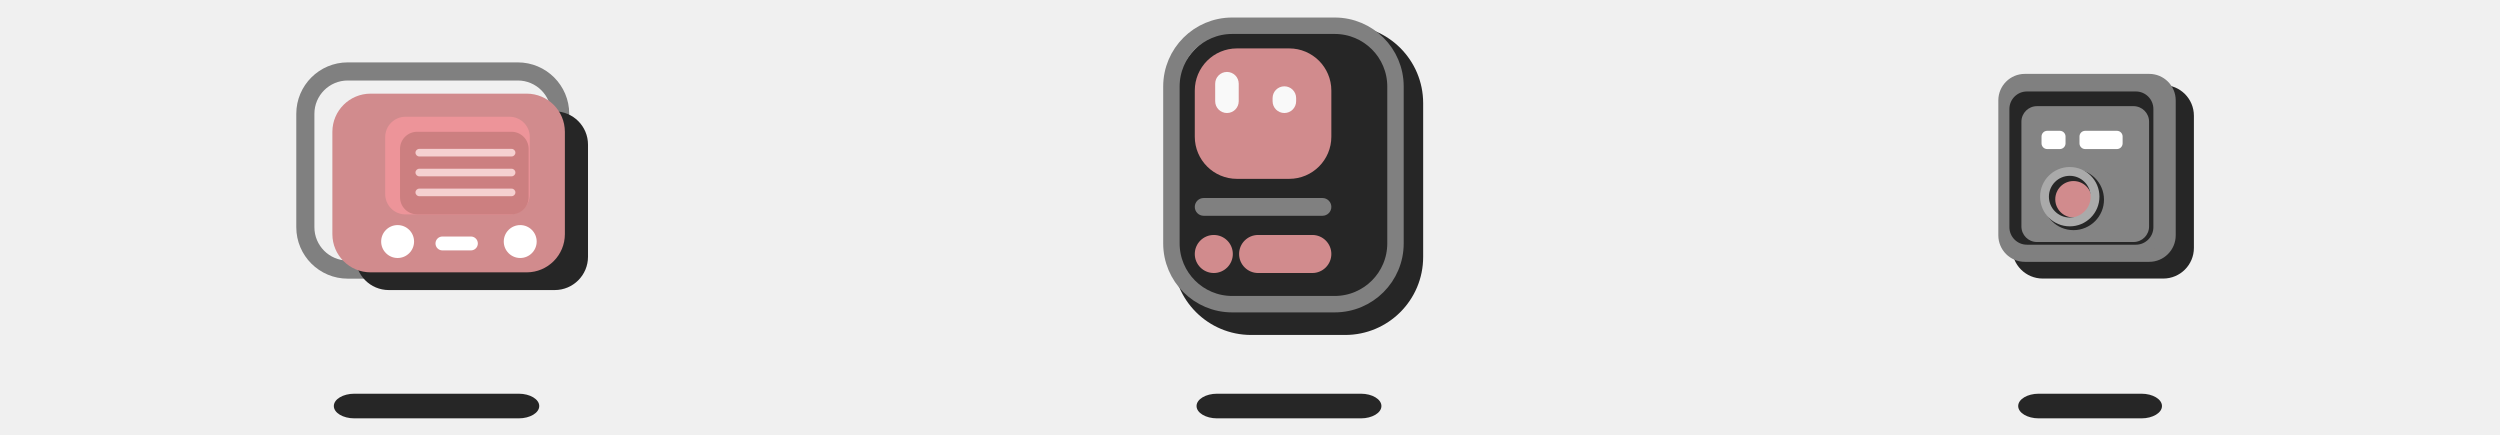
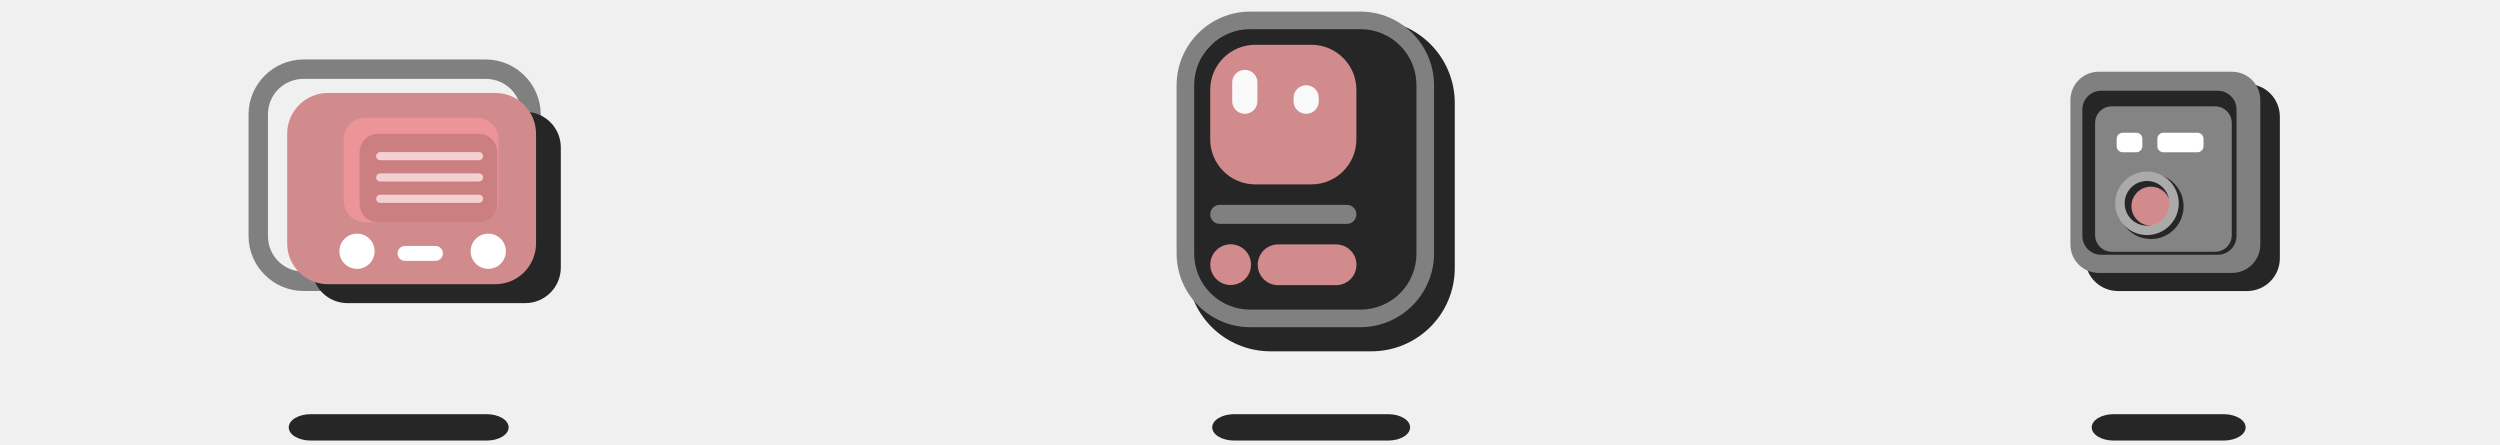
- <svg xmlns="http://www.w3.org/2000/svg" viewBox="0 0 121.708 21.167">
-   <g transform="translate(-.748 -275.833)">
-     <g transform="translate(-75.306 -116.7)">
-       <rect ry="2.064" y="396.011" x="90.919" height="9.647" width="12.406" fill="none" stroke="gray" stroke-width=".882" />
-       <rect ry="1.621" y="397.954" x="93.361" height="8.7" width="11.319" fill="#262626" />
-       <rect ry="1.861" y="397.092" x="92.235" height="8.7" width="11.319" fill="#d18b8d" />
-       <g transform="translate(1.455)" fill="#fff">
-         <circle cx="99.925" cy="404.292" r=".801">
-           <animate id="r2e11" begin="5s;r2e12.end+5s" attributeName="r" from=".801" to="0" dur="0.1s" calcMode="paced" />
-           <animate id="r2e12" begin="r2e11.end" attributeName="r" from="0" to=".801" dur="0.1s" calcMode="paced" />
-         </circle>
-         <circle cx="93.956" cy="404.292" r=".801">
-           <animate begin="r2e11.begin" attributeName="r" from=".801" to="0" dur="0.1s" calcMode="paced" />
-           <animate begin="r2e12.begin" attributeName="r" from="0" to=".801" dur="0.1s" calcMode="paced" />
-         </circle>
-         <rect width="2.062" height=".677" x="95.8" y="404.047" ry=".338" />
+ <svg xmlns="http://www.w3.org/2000/svg" width="450" height="80">
+   <path d="M104.9 44.333s22.069-11.953 49.294-11.953c27.23 0 49.298 11.953 49.298 11.953" fill="none" stroke="#d18b8d" stroke-width="3" stroke-linecap="round" stroke-linejoin="round" stroke-dasharray="100 150" stroke-dashoffset="100">
+     <animate id="j" begin="0s;a.end+1s" attributeName="stroke-dashoffset" from="100" to="-1150" dur="2s" fill="freeze" calcMode="linear" />
+   </path>
+   <path d="M203.49 32.393s-22.069 11.953-49.294 11.953c-27.226 0-49.294-11.953-49.294-11.953" fill="none" stroke="gray" stroke-width="3.166" stroke-linecap="round" stroke-linejoin="round" stroke-dasharray="100 150" stroke-dashoffset="100">
+     <animate id="a" begin="b.end" attributeName="stroke-dashoffset" from="100" to="-1150" dur="2s" fill="freeze" calcMode="linear" />
+   </path>
+   <path d="M267.6 37.257h64.101a7.51 7.51 0 1 0 0-15.02 7.51 7.51 0 0 0 0 15.02h31.753" fill="none" stroke="#d18b8d" stroke-width="3.166" stroke-linecap="round" stroke-linejoin="round" stroke-dasharray="100 150" stroke-dashoffset="100">
+     <animate id="d" begin="c.end" attributeName="stroke-dashoffset" from="100" to="-1150" dur="2s" fill="freeze" calcMode="linear" />
+   </path>
+   <path d="M366.36 37.288h-95.739" fill="none" stroke="gray" stroke-width="3.166" stroke-linecap="round" stroke-linejoin="round" stroke-dasharray="100 150" stroke-dashoffset="100">
+     <animate id="k" begin="d.end+0.5s" attributeName="stroke-dashoffset" from="100" to="-1150" dur="2s" fill="freeze" calcMode="linear" />
+   </path>
+   <g>
+     <path d="M54.652 10.707c-5.462 0-9.914 4.452-9.914 9.914v21.844c0 5.462 4.452 9.914 9.914 9.914h32.762c5.462 0 9.914-4.452 9.914-9.914V20.62c0-5.462-4.452-9.914-9.914-9.914zm0 3.492h32.762c3.589 0 6.424 2.833 6.424 6.422v21.844c0 3.589-2.835 6.424-6.424 6.424H54.652c-3.588 0-6.423-2.835-6.423-6.424V20.62c0-3.589 2.835-6.422 6.423-6.422z" style="line-height:normal;font-variant-ligatures:normal;font-variant-position:normal;font-variant-caps:normal;font-variant-numeric:normal;font-variant-alternates:normal;font-feature-settings:normal;text-indent:0;text-align:start;text-decoration-line:none;text-decoration-style:solid;text-decoration-color:#000;text-transform:none;text-orientation:mixed;white-space:normal;shape-padding:0;isolation:auto;mix-blend-mode:normal;solid-color:#000;solid-opacity:1" color="#000" font-weight="400" font-family="sans-serif" overflow="visible" fill="gray" />
+     <g>
+       <path d="M62.564 20.131H94.53a6.402 6.402 0 0 1 6.416 6.416v21.601a6.402 6.402 0 0 1-6.416 6.416H62.564a6.402 6.402 0 0 1-6.416-6.416V26.547a6.402 6.402 0 0 1 6.416-6.416z" fill="#262626" />
+       <g>
+         <path d="M59.058 16.727h30.067a7.35 7.35 0 0 1 7.365 7.365v19.702a7.35 7.35 0 0 1-7.365 7.366H59.058a7.35 7.35 0 0 1-7.366-7.366V24.092a7.35 7.35 0 0 1 7.366-7.365z" fill="#d18b8d" />
+         <g>
+           <g>
+             <path d="M91.056 45.224a3.17 3.17 0 0 1-3.17 3.17 3.17 3.17 0 0 1-3.17-3.17 3.17 3.17 0 0 1 3.17-3.17 3.17 3.17 0 0 1 3.17 3.17z" fill="#fff">
+               <animate id="e" begin="3s;e.end+10s" attributeName="d" from="m 91.056,45.224 a 3.17,3.17 0 0 1 -3.17,3.17 3.17,3.17 0 0 1 -3.17,-3.17 3.17,3.17 0 0 1 3.17,-3.17 3.17,3.17 0 0 1 3.17,3.17 z" to="m 88.773,45.224 a 0.887,0.887 0 0 1 -0.887,0.887 0.887,0.887 0 0 1 -0.887,-0.887 0.887,0.887 0 0 1 0.887,-0.887 0.887,0.887 0 0 1 0.887,0.887 z" dur="0.1s" calcMode="linear" />
+             </path>
+             <path d="M67.432 45.224a3.17 3.17 0 0 1-3.17 3.17 3.17 3.17 0 0 1-3.17-3.17 3.17 3.17 0 0 1 3.17-3.17 3.17 3.17 0 0 1 3.17 3.17z" fill="#fff">
+               <animate begin="e.begin" end="r1fe1.end" attributeName="d" from="m 67.432,45.224 a 3.17,3.17 0 0 1 -3.17,3.17 3.17,3.17 0 0 1 -3.17,-3.17 3.17,3.17 0 0 1 3.17,-3.17 3.17,3.17 0 0 1 3.17,3.17 z" to="m 65.149,45.224 a 0.887,0.887 0 0 1 -0.887,0.887 0.887,0.887 0 0 1 -0.887,-0.887 0.887,0.887 0 0 1 0.887,-0.887 0.887,0.887 0 0 1 0.887,0.887 z" dur="0.1s" calcMode="linear" />
+             </path>
+             <animateMotion id="f" begin="1s;f.end+2s" from="0.3,0.5" to="0,0.3" dur="5s" calcMode="discrete" />
+           </g>
+           <path d="M72.898 44.274h5.485c.741 0 1.338.597 1.338 1.338v.004c0 .74-.597 1.337-1.338 1.337h-5.485a1.335 1.335 0 0 1-1.338-1.337v-.004c0-.741.597-1.338 1.338-1.338z" fill="#fff" />
+           <animateMotion begin="f.begin" end="r1ff1b.end" from="1.2,0.5" to="0,1.2" dur="5s" calcMode="discrete" />
+         </g>
+         <path d="M65.781 21.2H85.82a3.902 3.902 0 0 1 3.91 3.91V36.11a3.902 3.902 0 0 1-3.91 3.91H65.78a3.902 3.902 0 0 1-3.91-3.91V25.11a3.902 3.902 0 0 1 3.91-3.91z" fill="#ed9499" />
+         <path d="M68.03 24.089h18.174a3.298 3.298 0 0 1 3.305 3.305v9.304a3.298 3.298 0 0 1-3.305 3.305H68.03a3.298 3.298 0 0 1-3.305-3.305v-9.304a3.298 3.298 0 0 1 3.305-3.305z" fill="#cc7f80" />
+         <g fill="#f5d0d0">
+           <path d="M68.437 27.374h17.787a.73.73 0 1 1 0 1.46H68.437a.73.73 0 1 1 0-1.46zM68.437 31.213h17.787a.73.73 0 1 1 0 1.46H68.437a.73.73 0 1 1 0-1.46zM68.437 35.052h17.787a.73.73 0 1 1 0 1.46H68.437a.73.73 0 1 1 0-1.46z" />
+         </g>
+         <animateMotion begin="f.begin" from="0,0" to="1,0" dur="0.2s" fill="freeze" calcMode="linear" />
+         <animateMotion begin="f.end" from="1,0" to="0,0" dur="0.2s" fill="freeze" calcMode="linear" />
      </g>
-       <g transform="translate(1.455)">
-         <rect width="7.039" height="4.755" x="93.352" y="398.217" ry=".988" fill="#ed9499" />
-         <rect width="6.262" height="4.021" x="94.073" y="398.948" ry=".835" fill="#cc7f80" />
-         <g transform="translate(-.023 .21)" fill="#f5d0d0">
-           <rect ry=".185" y="399.571" x="94.849" height=".369" width="4.864" />
-           <rect ry=".185" y="400.538" x="94.849" height=".369" width="4.864" />
-           <rect ry=".185" y="401.506" x="94.849" height=".369" width="4.864" />
+       <animateMotion id="h" begin="g.begin;r1ba2.end" from="0,0" to="0,2" dur="1s" fill="freeze" calcMode="linear" />
+       <animateMotion begin="h.end" from="0,2" to="0,0" dur="1s" fill="freeze" calcMode="linear" />
+     </g>
+     <animateMotion id="g" begin="0s;i.end" from="0,0" to="0,3" dur="1s" fill="freeze" calcMode="linear" />
+     <animateMotion id="i" begin="g.end" from="0,3" to="0,0" dur="1s" fill="freeze" calcMode="linear" />
+   </g>
+   <path d="M55.93 74.551h31.663c2.193 0 3.958 1.06 3.958 2.375S89.786 79.3 87.593 79.3H55.931c-2.193 0-3.958-1.059-3.958-2.374 0-1.316 1.765-2.375 3.958-2.375z" fill="#262626">
+     <animate begin="g.begin" end="r1bb1.end" attributeName="d" from="m 60.269,74.551 h 22.987 c 1.592,0 2.873,1.059 2.873,2.375 0,1.316 -1.282,2.375 -2.873,2.375 h -22.987 c -1.592,0 -2.873,-1.059 -2.873,-2.375 0,-1.316 1.282,-2.375 2.873,-2.375 z" to="m 55.931,74.551 h 31.662 c 2.193,0 3.958,1.059 3.958,2.375 0,1.316 -1.765,2.375 -3.958,2.375 h -31.662 c -2.193,0 -3.958,-1.059 -3.958,-2.375 0,-1.316 1.765,-2.375 3.958,-2.375 z" dur="1s" fill="freeze" calcMode="linear" />
+     <animate begin="i.begin" end="r1bb2.end" attributeName="d" from="m 55.931,74.551 h 31.662 c 2.193,0 3.958,1.059 3.958,2.375 0,1.316 -1.765,2.375 -3.958,2.375 h -31.662 c -2.193,0 -3.958,-1.059 -3.958,-2.375 0,-1.316 1.765,-2.375 3.958,-2.375 z" to="m 60.269,74.551 h 22.987 c 1.592,0 2.873,1.059 2.873,2.375 0,1.316 -1.282,2.375 -2.873,2.375 h -22.987 c -1.592,0 -2.873,-1.059 -2.873,-2.375 0,-1.316 1.282,-2.375 2.873,-2.375 z" dur="1s" fill="freeze" calcMode="linear" />
+   </path>
+   <g>
+     <path d="M228.714 3.548h18.122c8.323 0 15.024 6.7 15.024 15.024v29.64c0 8.323-6.7 15.024-15.024 15.024h-18.122c-8.323 0-15.024-6.7-15.024-15.024v-29.64c0-8.323 6.7-15.024 15.024-15.024z" fill="#262626" />
+     <g>
+       <path style="line-height:normal;font-variant-ligatures:normal;font-variant-position:normal;font-variant-caps:normal;font-variant-numeric:normal;font-variant-alternates:normal;font-feature-settings:normal;text-indent:0;text-align:start;text-decoration-line:none;text-decoration-style:solid;text-decoration-color:#000;text-transform:none;text-orientation:mixed;white-space:normal;shape-padding:0;isolation:auto;mix-blend-mode:normal;solid-color:#000;solid-opacity:1" d="M225.08 2.084c-7.337 0-13.293 5.955-13.293 13.293v30.227c0 7.337 5.956 13.294 13.293 13.294h19.756c7.337 0 13.293-5.957 13.293-13.294V15.377c0-7.338-5.956-13.293-13.293-13.293zm0 3.166h19.756a10.07 10.07 0 0 1 10.127 10.127v30.227a10.071 10.071 0 0 1-10.127 10.128H225.08a10.071 10.071 0 0 1-10.127-10.128V15.377A10.07 10.07 0 0 1 225.08 5.25z" color="#000" font-weight="400" font-family="sans-serif" overflow="visible" fill="gray" />
+       <g>
+         <path d="M230.055 43.997h10.444a3.657 3.657 0 0 1 3.665 3.665 3.657 3.657 0 0 1-3.665 3.665h-10.444a3.657 3.657 0 0 1-3.665-3.665 3.657 3.657 0 0 1 3.665-3.665zM225.185 47.638a3.665 3.665 0 0 1-3.665 3.665 3.665 3.665 0 0 1-3.665-3.665 3.665 3.665 0 0 1 3.665-3.665 3.665 3.665 0 0 1 3.665 3.665zM225.961 8.06h10.069c4.499 0 8.121 3.622 8.121 8.121v8.89c0 4.499-3.622 8.12-8.121 8.12H225.96a8.104 8.104 0 0 1-8.121-8.12v-8.89c0-4.499 3.622-8.121 8.121-8.121z" fill="#d18b8d" />
+         <g>
+           <path d="M224.068 12.572a2.263 2.263 0 0 1 2.268 2.268v3.38a2.263 2.263 0 0 1-2.268 2.268 2.263 2.263 0 0 1-2.268-2.268v-3.38a2.263 2.263 0 0 1 2.268-2.268z" fill="#f9f9f9">
+             <animate begin="c.begin" attributeName="d" from="m 224.068,12.572 c 1.256,0 2.268,1.011 2.268,2.268 v 3.38 c 0,1.256 -1.011,2.268 -2.268,2.268 -1.256,0 -2.268,-1.011 -2.268,-2.268 V 14.84 c 0,-1.256 1.011,-2.268 2.268,-2.268 z" to="m 224.068,15.498 c 1.256,0 2.268,1.011 2.268,2.268 v 0.454 c 0,1.256 -1.011,2.268 -2.268,2.268 -1.256,0 -2.268,-1.011 -2.268,-2.268 v -0.454 c 0,-1.256 1.011,-2.268 2.268,-2.268 z" dur="0.1s" fill="freeze" calcMode="linear" />
+             <animate begin="b.begin" attributeName="d" from="m 224.068,15.498 c 1.256,0 2.268,1.011 2.268,2.268 v 0.454 c 0,1.256 -1.011,2.268 -2.268,2.268 -1.256,0 -2.268,-1.011 -2.268,-2.268 v -0.454 c 0,-1.256 1.011,-2.268 2.268,-2.268 z" to="m 224.068,12.572 c 1.256,0 2.268,1.011 2.268,2.268 v 3.38 c 0,1.256 -1.011,2.268 -2.268,2.268 -1.256,0 -2.268,-1.011 -2.268,-2.268 V 14.84 c 0,-1.256 1.011,-2.268 2.268,-2.268 z" dur="0.1s" fill="freeze" calcMode="linear" />
+           </path>
+           <path d="M235.108 15.342a2.263 2.263 0 0 1 2.268 2.268v.61a2.263 2.263 0 0 1-2.268 2.267 2.263 2.263 0 0 1-2.268-2.268v-.61a2.263 2.263 0 0 1 2.268-2.267z" fill="#f9f9f9">
+             <animate begin="c.begin" attributeName="d" from="m 235.108,15.342 c 1.256,0 2.268,1.011 2.268,2.268 v 0.61 c 0,1.256 -1.011,2.268 -2.268,2.268 -1.256,0 -2.268,-1.011 -2.268,-2.268 v -0.61 c 0,-1.256 1.011,-2.268 2.268,-2.268 z" to="m 235.108,12.82 c 1.256,0 2.268,1.011 2.268,2.268 V 18.219 c 0,1.256 -1.011,2.268 -2.268,2.268 -1.256,0 -2.268,-1.011 -2.268,-2.268 v -3.132 c 0,-1.256 1.011,-2.268 2.268,-2.268 z" dur="0.1s" fill="freeze" calcMode="linear" />
+             <animate begin="b.begin" attributeName="d" from="m 235.108,12.82 c 1.256,0 2.268,1.011 2.268,2.268 V 18.219 c 0,1.256 -1.011,2.268 -2.268,2.268 -1.256,0 -2.268,-1.011 -2.268,-2.268 v -3.132 c 0,-1.256 1.011,-2.268 2.268,-2.268 z" to="m 235.108,15.342 c 1.256,0 2.268,1.011 2.268,2.268 v 0.61 c 0,1.256 -1.011,2.268 -2.268,2.268 -1.256,0 -2.268,-1.011 -2.268,-2.268 v -0.61 c 0,-1.256 1.011,-2.268 2.268,-2.268 z" dur="0.1s" fill="freeze" calcMode="linear" />
+           </path>
+           <animateMotion begin="c.begin" from="0,0" to="5,0" dur="0.2s" fill="freeze" calcMode="linear" />
+           <animateMotion begin="b.begin" from="5,0" to="0,0" dur="0.2s" fill="freeze" calcMode="linear" />
        </g>
+         <path d="M219.554 36.873h22.883c.95 0 1.714.763 1.714 1.712 0 .948-.764 1.712-1.714 1.712h-22.883c-.95 0-1.714-.764-1.714-1.712 0-.949.764-1.712 1.714-1.712z" fill="gray" />
+         <animateMotion id="c" begin="j.end" from="0,0" to="7,0" dur="0.2s" fill="freeze" calcMode="linear" />
+         <animateMotion id="b" begin="k.end" from="7,0" to="0,0" dur="0.2s" fill="freeze" calcMode="linear" />
      </g>
-       <animateMotion id="r2ud1" begin="0s;r2ud2.end" from="0,0" to="0,1" dur="1s" calcMode="paced" />
-       <animateMotion id="r2ud2" begin="r2ud1.end" from="0,1" to="0,0" dur="1s" calcMode="paced" />
+       <animateMotion begin="l.begin" from="0,0" to="0,2" dur="1.5s" fill="freeze" calcMode="linear" />
+       <animateMotion begin="m.begin" from="0,2" to="0,0" dur="1.5s" fill="freeze" calcMode="linear" />
    </g>
-     <rect width="10" height="1.2" x="17" y="295" ry="1" fill="#262626">
-       <animate id="r2ssw1" begin="0s;r2ssw2.end" attributeName="width" from="10" to="11" dur="1s" calcMode="paced" />
-       <animate id="r2ssw2" begin="r2ssw1.end" attributeName="width" from="11" to="10" dur="1s" calcMode="paced" />
-       <animate id="r2ssx1" begin="0s;r2ssx2.end" attributeName="x" from="17" to="16.5" dur="1s" calcMode="paced" />
-       <animate id="r2ssx2" begin="r2ssx1.end" attributeName="x" from="16.5" to="17" dur="1s" calcMode="paced" />
-     </rect>
+     <animateMotion id="l" begin="0;m.end" from="0,0" to="0,2" dur="1.7s" fill="freeze" calcMode="linear" />
+     <animateMotion id="m" begin="l.end" from="0,2" to="0,0" dur="1.7s" fill="freeze" calcMode="linear" />
  </g>
-   <g transform="translate(-.748 -275.833)">
+   <path d="M222.158 74.551h27.704c2.193 0 3.958 1.06 3.958 2.375s-1.765 2.374-3.958 2.374h-27.704c-2.193 0-3.958-1.059-3.958-2.374 0-1.316 1.765-2.375 3.958-2.375z" fill="#262626">
+     <animate begin="l.begin" end="r3ba1.end" attributeName="d" from="m 223.413,74.551 h 25.193 c 1.994,0 3.599,1.059 3.599,2.375 0,1.316 -1.605,2.375 -3.599,2.375 h -25.193 c -1.994,0 -3.599,-1.059 -3.599,-2.375 0,-1.316 1.605,-2.375 3.599,-2.375 z" to="m 222.158,74.551 h 27.704 c 2.193,0 3.958,1.059 3.958,2.375 0,1.316 -1.765,2.375 -3.958,2.375 h -27.704 c -2.193,0 -3.958,-1.059 -3.958,-2.375 0,-1.316 1.765,-2.375 3.958,-2.375 z" dur="1s" fill="freeze" calcMode="linear" />
+     <animate begin="m.begin" end="r3ba2.end" attributeName="d" from="m 222.158,74.551 h 27.704 c 2.193,0 3.958,1.059 3.958,2.375 0,1.316 -1.765,2.375 -3.958,2.375 h -27.704 c -2.193,0 -3.958,-1.059 -3.958,-2.375 0,-1.316 1.765,-2.375 3.958,-2.375 z" to="m 223.413,74.551 h 25.193 c 1.994,0 3.599,1.059 3.599,2.375 0,1.316 -1.605,2.375 -3.599,2.375 h -25.193 c -1.994,0 -3.599,-1.059 -3.599,-2.375 0,-1.316 1.605,-2.375 3.599,-2.375 z" dur="1s" fill="freeze" calcMode="linear" />
+   </path>
+   <g>
    <g>
-       <g transform="translate(-76.79 -117.665)">
-         <rect width="12.171" height="15.081" x="134.651" y="394.724" ry="3.796" fill="#262626" />
-         <rect width="10.909" height="13.555" x="134.566" y="394.751" ry="2.959" fill="none" stroke="gray" stroke-width=".8" />
-         <path d="M60.99 282.131a2.308 2.308 0 1 1 2.308 2.308v3.236" fill="none" stroke="#d18b8d" stroke-width="1.058" stroke-linecap="round" stroke-linejoin="round" stroke-dasharray="25.4,25.4" />
+       <path d="M381.245 15.105h23.224a5.892 5.892 0 0 1 5.905 5.905v25.472a5.892 5.892 0 0 1-5.905 5.905h-23.224a5.892 5.892 0 0 1-5.905-5.905V21.01a5.892 5.892 0 0 1 5.905-5.905z" fill="#262626" />
+       <g>
+         <path d="M377.783 14.155h23.968a3.854 3.854 0 0 1 3.863 3.863V44.02a3.854 3.854 0 0 1-3.863 3.863h-23.968a3.854 3.854 0 0 1-3.863-3.863V18.018a3.854 3.854 0 0 1 3.863-3.863z" fill="gray" stroke="gray" stroke-width="2.486" />
+         <g>
+           <path d="M378.21 16.332h20.984a3.373 3.373 0 0 1 3.38 3.38v22.765a3.373 3.373 0 0 1-3.38 3.38H378.21a3.373 3.373 0 0 1-3.38-3.38V19.712a3.373 3.373 0 0 1 3.38-3.38z" fill="#262626" />
+           <g>
+             <path d="M380.116 19.142h18.606a2.99 2.99 0 0 1 2.996 2.996v20.185a2.99 2.99 0 0 1-2.996 2.996h-18.606a2.99 2.99 0 0 1-2.996-2.996V22.138a2.99 2.99 0 0 1 2.996-2.996z" fill="#848484" />
+             <g>
+               <g>
+                 <path d="M382.1 23.891h2.426c.61 0 1.1.49 1.1 1.1v1.318c0 .61-.49 1.1-1.1 1.1H382.1c-.61 0-1.1-.49-1.1-1.1v-1.318c0-.61.49-1.1 1.1-1.1z" fill="#fff">
+                   <animate id="o" begin="5s;n.end+3s" attributeName="d" from="m 382.1,23.891 h 2.426 c 0.61,0 1.1,0.491 1.1,1.1 v 1.318 c 0,0.61 -0.491,1.1 -1.1,1.1 h -2.426 c -0.61,0 -1.1,-0.491 -1.1,-1.1 v -1.318 c 0,-0.61 0.491,-1.1 1.1,-1.1 z" to="m 382.1,23.891 4.04,0 c 0.61,0 1.1,0.491 1.1,1.1 v 1.318 c 0,0.61 -0.491,1.1 -1.1,1.1 l -4.04,0 c -0.61,0 -1.1,-0.491 -1.1,-1.1 v -1.318 c 0,-0.61 0.491,-1.1 1.1,-1.1 z" dur="0.1s" fill="freeze" calcMode="linear" />
+                   <animate id="n" begin="o.end+5s" attributeName="d" from="m 382.1,23.891 4.04,0 c 0.61,0 1.1,0.491 1.1,1.1 v 1.318 c 0,0.61 -0.491,1.1 -1.1,1.1 l -4.04,0 c -0.61,0 -1.1,-0.491 -1.1,-1.1 v -1.318 c 0,-0.61 0.491,-1.1 1.1,-1.1 z" to="m 382.1,23.891 h 2.426 c 0.61,0 1.1,0.491 1.1,1.1 v 1.318 c 0,0.61 -0.491,1.1 -1.1,1.1 h -2.426 c -0.61,0 -1.1,-0.491 -1.1,-1.1 v -1.318 c 0,-0.61 0.491,-1.1 1.1,-1.1 z" dur="0.1s" fill="freeze" calcMode="linear" />
+                 </path>
+                 <path d="M389.42 23.891h6.111c.61 0 1.1.49 1.1 1.1v1.318c0 .61-.49 1.1-1.1 1.1h-6.11c-.61 0-1.101-.49-1.101-1.1v-1.318c0-.61.49-1.1 1.1-1.1z" fill="#fff">
+                   <animate begin="o.begin" attributeName="d" from="m 389.42,23.891 h 6.111 c 0.61,0 1.1,0.491 1.1,1.1 v 1.318 c 0,0.61 -0.491,1.1 -1.1,1.1 h -6.111 c -0.61,0 -1.1,-0.491 -1.1,-1.1 v -1.318 c 0,-0.61 0.491,-1.1 1.1,-1.1 z" to="m 391.438,23.891 h 4.093 c 0.61,0 1.1,0.491 1.1,1.1 v 1.318 c 0,0.61 -0.491,1.1 -1.1,1.1 h -4.093 c -0.61,0 -1.1,-0.491 -1.1,-1.1 v -1.318 c 0,-0.61 0.491,-1.1 1.1,-1.1 z" dur="0.1s" fill="freeze" calcMode="linear" />
+                   <animate begin="n.begin" attributeName="d" from="m 391.438,23.891 h 4.093 c 0.61,0 1.1,0.491 1.1,1.1 v 1.318 c 0,0.61 -0.491,1.1 -1.1,1.1 h -4.093 c -0.61,0 -1.1,-0.491 -1.1,-1.1 v -1.318 c 0,-0.61 0.491,-1.1 1.1,-1.1 z" to="m 389.42,23.891 h 6.111 c 0.61,0 1.1,0.491 1.1,1.1 v 1.318 c 0,0.61 -0.491,1.1 -1.1,1.1 h -6.111 c -0.61,0 -1.1,-0.491 -1.1,-1.1 v -1.318 c 0,-0.61 0.491,-1.1 1.1,-1.1 z" dur="0.1s" fill="freeze" calcMode="linear" />
+                 </path>
+                 <animateMotion id="p" begin="6s;p.end+5s" from="0,0" to="0,1" dur="0.1s" fill="freeze" calcMode="linear" />
+                 <animateMotion begin="p.end+2s" from="0,1" to="0,0" dur="0.1s" fill="freeze" calcMode="linear" />
+               </g>
+               <g>
+                 <path d="M393.047 37.15a5.877 5.877 0 0 1-5.877 5.877 5.877 5.877 0 0 1-5.877-5.877 5.877 5.877 0 0 1 5.877-5.877 5.877 5.877 0 0 1 5.877 5.877z" fill="#262626" />
+                 <path d="M390.68 37.11a3.51 3.51 0 0 1-3.51 3.51 3.51 3.51 0 0 1-3.51-3.51 3.51 3.51 0 0 1 3.51-3.51 3.51 3.51 0 0 1 3.51 3.51z" fill="#d18b8d" />
+                 <path style="line-height:normal;font-variant-ligatures:normal;font-variant-position:normal;font-variant-caps:normal;font-variant-numeric:normal;font-variant-alternates:normal;font-feature-settings:normal;text-indent:0;text-align:start;text-decoration-line:none;text-decoration-style:solid;text-decoration-color:#000;text-transform:none;text-orientation:mixed;white-space:normal;shape-padding:0;isolation:auto;mix-blend-mode:normal;solid-color:#000;solid-opacity:1" d="M386.46 30.879c-3.146 0-5.718 2.57-5.718 5.717s2.572 5.717 5.719 5.717c3.147 0 5.717-2.57 5.717-5.717 0-3.148-2.57-5.717-5.717-5.717zm0 1.697c2.23 0 4.019 1.79 4.019 4.02 0 2.23-1.788 4.02-4.018 4.02-2.23 0-4.02-1.79-4.02-4.02 0-2.23 1.79-4.02 4.02-4.02z" color="#000" font-weight="400" font-family="sans-serif" overflow="visible" fill="#aaa" />
+                 <animateMotion begin="o.begin" from="0,0" to="1,0" dur="0.1s" fill="freeze" calcMode="linear" />
+                 <animateMotion begin="n.begin" from="1,0" to="0,0" dur="0.1s" fill="freeze" calcMode="linear" />
+               </g>
+               <animateMotion begin="o.begin" from="0,0" to="1,0" dur="0.1s" fill="freeze" calcMode="linear" />
+               <animateMotion begin="n.begin" from="1,0" to="0,0" dur="0.1s" fill="freeze" calcMode="linear" />
+             </g>
+             <animateMotion begin="o.begin" from="0,0" to="-1,0" dur="0.1s" fill="freeze" calcMode="linear" />
+             <animateMotion begin="n.begin" from="-1,0" to="0,0" dur="0.1s" fill="freeze" calcMode="linear" />
+           </g>
+           <animateMotion begin="o.begin" from="0,0" to="1.3,0" dur="0.1s" fill="freeze" calcMode="linear" />
+           <animateMotion begin="n.begin" from="1.3,0" to="0,0" dur="0.1s" fill="freeze" calcMode="linear" />
+         </g>
+         <animateMotion id="r" begin="0s;q.end" from="0,0" to="0,1" dur="1.1s" fill="freeze" calcMode="linear" />
+         <animateMotion id="q" begin="r.end" from="0,1" to="0,0" dur="1.1s" fill="freeze" calcMode="linear" />
      </g>
-       <g transform="translate(-76.79 -117.665)">
-         <g fill="#d18b8d">
-           <rect width="4.491" height="1.852" x="137.861" y="404.937" ry=".926" />
-           <circle cx="136.63" cy="405.863" r=".926" />
-         </g>
-         <rect width="6.648" height="6.35" x="135.704" y="395.855" ry="2.052" fill="#d18b8d" />
-         <g>
-           <rect ry=".573" y="397" x="136.697" height="2" width="1.146" fill="#f9f9f9">
-             <animate id="r1e21" begin="r1lr1.begin" attributeName="height" from="2" to="1.3" dur="0.2s" fill="freeze" />
-             <animate begin="r1e21.begin" attributeName="y" from="397" to="397.7" dur="0.2s" fill="freeze" />
-             <animate id="r1e22" begin="r1lr2.begin" attributeName="height" from="1.3" to="2" dur="0.2s" fill="freeze" />
-             <animate begin="r1e22.begin" attributeName="y" from="397.7" to="397" dur="0.2s" fill="freeze" />
-           </rect>
-           <rect ry=".573" y="397.7" x="139.492" height="1.3" width="1.146" fill="#f9f9f9">
-             <animate id="r1e11" begin="r1lr1.begin" attributeName="height" from="1.3" to="2" dur="0.2s" fill="freeze" />
-             <animate begin="r1e11.begin" attributeName="y" from="397.7" to="397" dur="0.2s" fill="freeze" />
-             <animate id="r1e12" begin="r1lr2.begin" attributeName="height" from="2" to="1.3" dur="0.2s" fill="freeze" />
-             <animate begin="r1e12.begin" attributeName="y" from="397" to="397.7" dur="0.2s" fill="freeze" />
-           </rect>
-           <animateMotion begin="r1lr1.begin" from="0,0" to="1,0" dur="0.2s" calcMode="paced" fill="freeze" />
-           <animateMotion begin="r1lr2.begin" from="1,0" to="0,0" dur="0.2s" calcMode="paced" fill="freeze" />
-         </g>
-         <rect width="6.648" height=".865" x="135.704" y="403.138" ry=".433" fill="gray" />
-         <animateMotion id="r1lr1" begin="r2tor1.end" from="0,0" to="2,0" dur="0.2s" calcMode="paced" fill="freeze" />
-         <animateMotion id="r1lr2" begin="r1tor3.end" from="2,0" to="0,0" dur="0.2s" calcMode="paced" fill="freeze" />
-       </g>
-       <animateMotion id="r1ud2" begin="0s;r1ud1.end" from="0,1" to="0,0" dur="1.2s" calcMode="paced" />
-       <animateMotion id="r1ud1" begin="r1ud2.end" from="0,0" to="0,1" dur="1.2s" calcMode="paced" />
+       <animateMotion begin="r.begin" from="0,0" to="0,2" dur="1.1s" fill="freeze" calcMode="linear" />
+       <animateMotion begin="q.begin" from="0,2" to="0,0" dur="1.1s" fill="freeze" calcMode="linear" />
    </g>
-     <rect width="9" height="1.2" x="59" y="295" ry="1" fill="#262626">
-       <animate id="r1ssw1" begin="r1ssw2.end" attributeName="width" from="9" to="10" dur="1.2s" calcMode="paced" />
-       <animate id="r1ssw2" begin="0s;r1ssw1.end" attributeName="width" from="10" to="9" dur="1.2s" calcMode="paced" />
-       <animate id="r1ssx1" begin="r1ssx2.end" attributeName="x" from="59" to="58.5" dur="1.2s" calcMode="paced" />
-       <animate id="r1ssx2" begin="0s;r1ssx1.end" attributeName="x" from="58.5" to="59" dur="1.2s" calcMode="paced" />
-     </rect>
-   </g>
-   <g transform="translate(-.748 -275.833)">
-     <g>
-       <g transform="translate(-75.306 -119.101)">
-         <rect width="8.852" height="9.42" x="174.008" y="399.075" ry="1.492" fill="#262626" />
-         <rect width="8.008" height="8.522" x="173.653" y="398.845" ry=".976" fill="gray" stroke="gray" stroke-width=".628" />
-         <rect width="7.01" height="7.46" x="173.878" y="399.387" ry=".854" fill="#262626" />
-       </g>
-       <g transform="translate(-75.306 -119.101)">
-         <rect width="6.215" height="6.614" x="174.463" y="400.102" ry=".757" fill="#848484" />
-         <g fill="#fff">
-           <rect ry=".278" y="401.302" x="175.442" height=".889" width="1.169">
-             <animate id="r3e11" begin="4s;r3e12.end+4s" attributeName="width" from="1.169" to="1.769" dur="0.3s" calcMode="paced" fill="freeze" />
-             <animate id="r3e12" begin="r3e11.end+4s" attributeName="width" from="1.769" to="1.169" dur="0.3s" calcMode="paced" fill="freeze" />
-           </rect>
-           <rect ry=".278" y="401.302" x="177.29" height=".889" width="2.1">
-             <animate begin="r3e11.begin" attributeName="width" from="2.1" to="1.5" dur="0.3s" calcMode="paced" fill="freeze" />
-             <animate begin="r3e12.begin" attributeName="width" from="1.5" to="2.1" dur="0.3s" calcMode="paced" fill="freeze" />
-             <animate begin="r3e11.begin" attributeName="x" from="177.29" to="177.89" dur="0.3s" calcMode="paced" fill="freeze" />
-             <animate begin="r3e12.begin" attributeName="x" from="177.89" to="177.29" dur="0.3s" calcMode="paced" fill="freeze" />
-           </rect>
-         </g>
-         <circle r="1.485" cy="404.653" cx="176.998" fill="#262626" />
-         <circle r=".887" cy="404.635" cx="176.998" fill="#d18b8d" />
-         <circle r="1.23" cy="404.509" cx="176.817" fill="none" stroke="#aaa" stroke-width=".429" />
-       </g>
-       <animateMotion id="r3ud2" begin="r3ud1.end" from="0,1" to="0,0" dur="1.3s" calcMode="paced" />
-       <animateMotion id="r3ud1" begin="0s;r3ud2.end" from="0,0" to="0,1" dur="1.3s" calcMode="paced" />
-     </g>
-     <rect width="7" height="1.2" x="99" y="295" ry="1" fill="#262626">
-       <animate id="r3ssw1" begin="r3ssw2.end" attributeName="width" from="7" to="8" dur="1.3s" calcMode="paced" />
-       <animate id="r3ssw2" begin="0s;r3ssw1.end" attributeName="width" from="8" to="7" dur="1.3s" calcMode="paced" />
-       <animate id="r3ssx1" begin="r3ssx2.end" attributeName="x" from="99" to="98.5" dur="1.3s" calcMode="paced" />
-       <animate id="r3ssx2" begin="0s;r3ssx1.end" attributeName="x" from="98.5" to="99" dur="1.3s" calcMode="paced" />
-     </rect>
-   </g>
-   <g fill="none" stroke-linecap="round" stroke-linejoin="round" stroke-width="0.8">
-     <g stroke-dasharray="20 20 20 20 20 100" stroke-dashoffset="-100">
-       <path d="M30.13 11.531s5.576-3.02 12.455-3.02c6.88 0 12.456 3.02 12.456 3.02" stroke="#d18b8d">
-         <animate id="r1tor2" begin="r1lr2.end" attributeName="stroke-dashoffset" from="-100" to="100" dur="1.5s" />
-       </path>
-       <path d="M55.04 8.514s-5.576 3.02-12.455 3.02c-6.879 0-12.455-3.02-12.455-3.02" stroke="gray">
-         <animate id="r2tor1" begin="0s;r1tor2.end" attributeName="stroke-dashoffset" from="-100" to="100" dur="1.5s" />
-       </path>
-     </g>
-     <g stroke-dasharray="10 20 10 20 10 20 10 100" stroke-dashoffset="-100">
-       <path d="M71.24 9.743h16.196a1.897 1.897 0 1 0 0-3.795 1.897 1.897 0 0 0 0 3.795h8.023" stroke="#d18b8d">
-         <animate id="r1tor3" begin="r3tor1.end" attributeName="stroke-dashoffset" from="-100" to="100" dur="1.5s" />
-       </path>
-       <path d="M 96.193,9.751 H 72.003" stroke="gray">
-         <animate id="r3tor1" begin="r1lr1.end" attributeName="stroke-dashoffset" from="-100" to="100" dur="1.5s" />
-       </path>
-     </g>
+     <path d="M380.468 74.551h19.79c2.192 0 3.957 1.06 3.957 2.375s-1.765 2.374-3.958 2.374h-19.79c-2.192 0-3.957-1.059-3.957-2.374 0-1.316 1.765-2.375 3.958-2.375z" fill="#262626">
+       <animate begin="r.begin" end="r2ba1.end" attributeName="d" from="m 382.774,74.551 h 15.177 c 1.682,0 3.035,1.059 3.035,2.375 0,1.316 -1.354,2.375 -3.035,2.375 h -15.177 c -1.682,0 -3.035,-1.059 -3.035,-2.375 0,-1.316 1.354,-2.375 3.035,-2.375 z" to="m 380.468,74.551 h 19.789 c 2.193,0 3.958,1.059 3.958,2.375 0,1.316 -1.765,2.375 -3.958,2.375 h -19.789 c -2.193,0 -3.958,-1.059 -3.958,-2.375 0,-1.316 1.765,-2.375 3.958,-2.375 z" dur="1s" fill="freeze" calcMode="linear" />
+       <animate begin="q.begin" end="r2ba2.end" attributeName="d" from="m 380.468,74.551 h 19.789 c 2.193,0 3.958,1.059 3.958,2.375 0,1.316 -1.765,2.375 -3.958,2.375 h -19.789 c -2.193,0 -3.958,-1.059 -3.958,-2.375 0,-1.316 1.765,-2.375 3.958,-2.375 z" to="m 382.774,74.551 h 15.177 c 1.682,0 3.035,1.059 3.035,2.375 0,1.316 -1.354,2.375 -3.035,2.375 h -15.177 c -1.682,0 -3.035,-1.059 -3.035,-2.375 0,-1.316 1.354,-2.375 3.035,-2.375 z" dur="1s" fill="freeze" calcMode="linear" />
+     </path>
  </g>
</svg>
